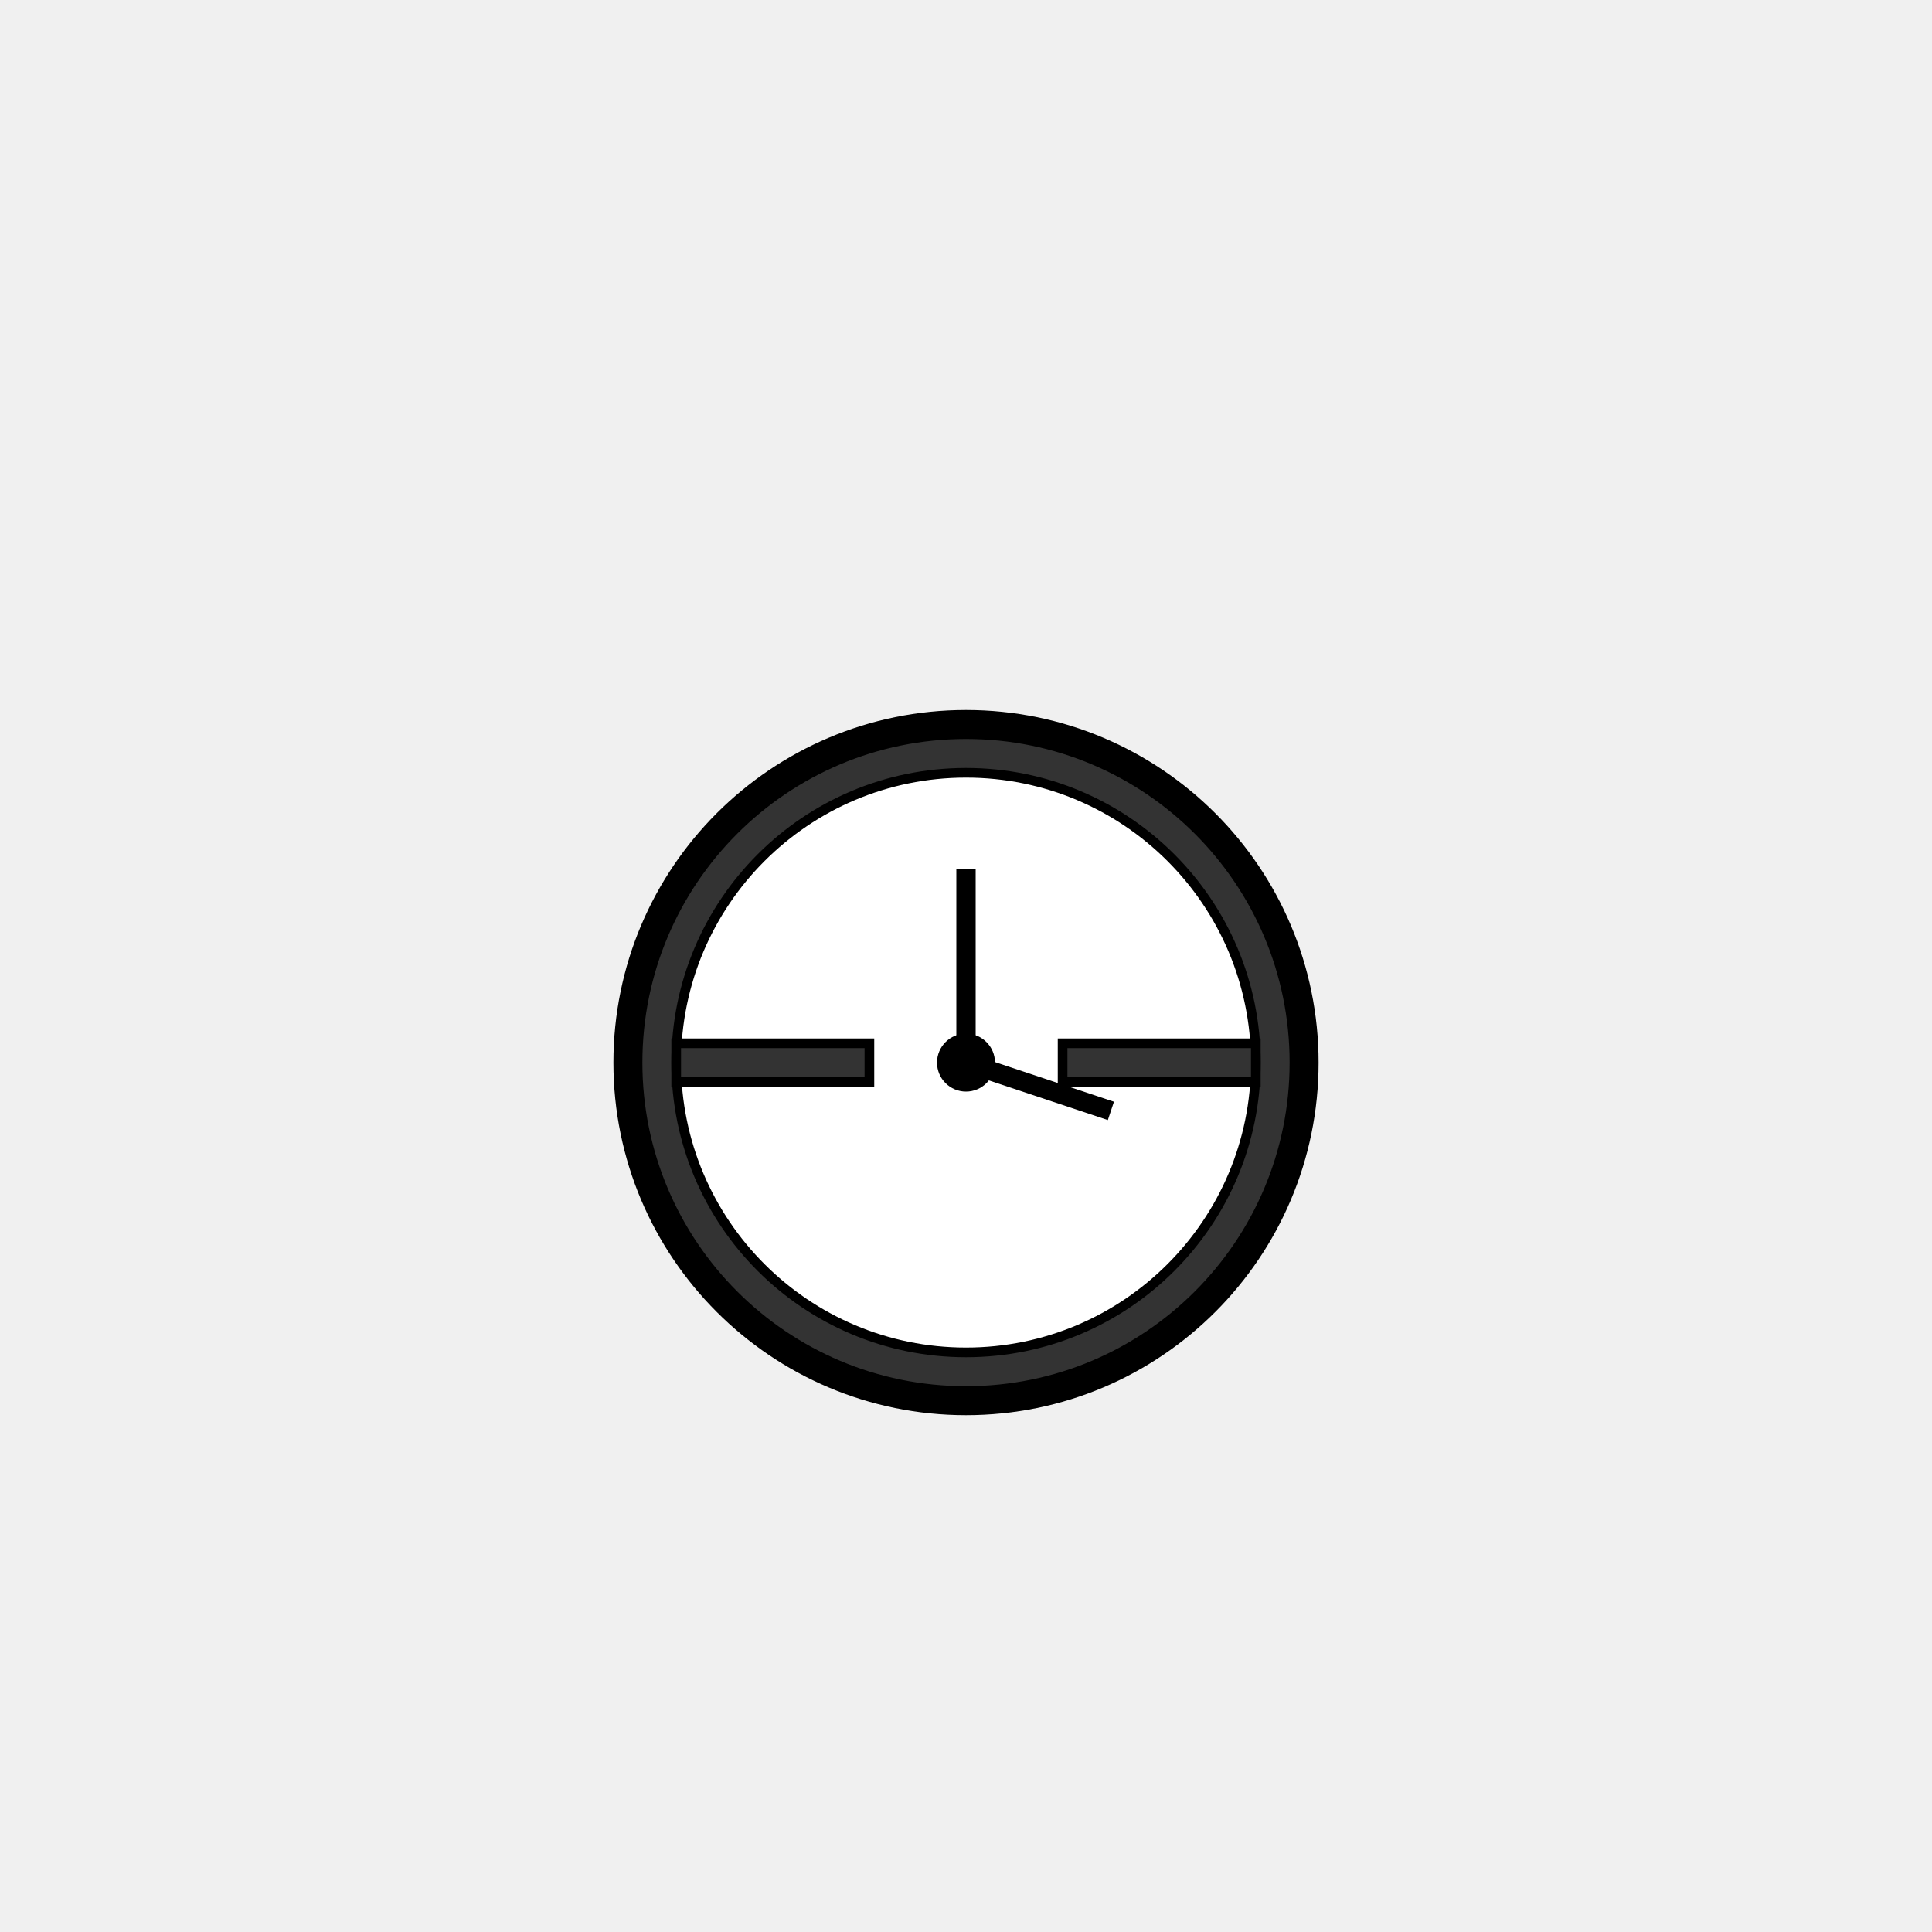
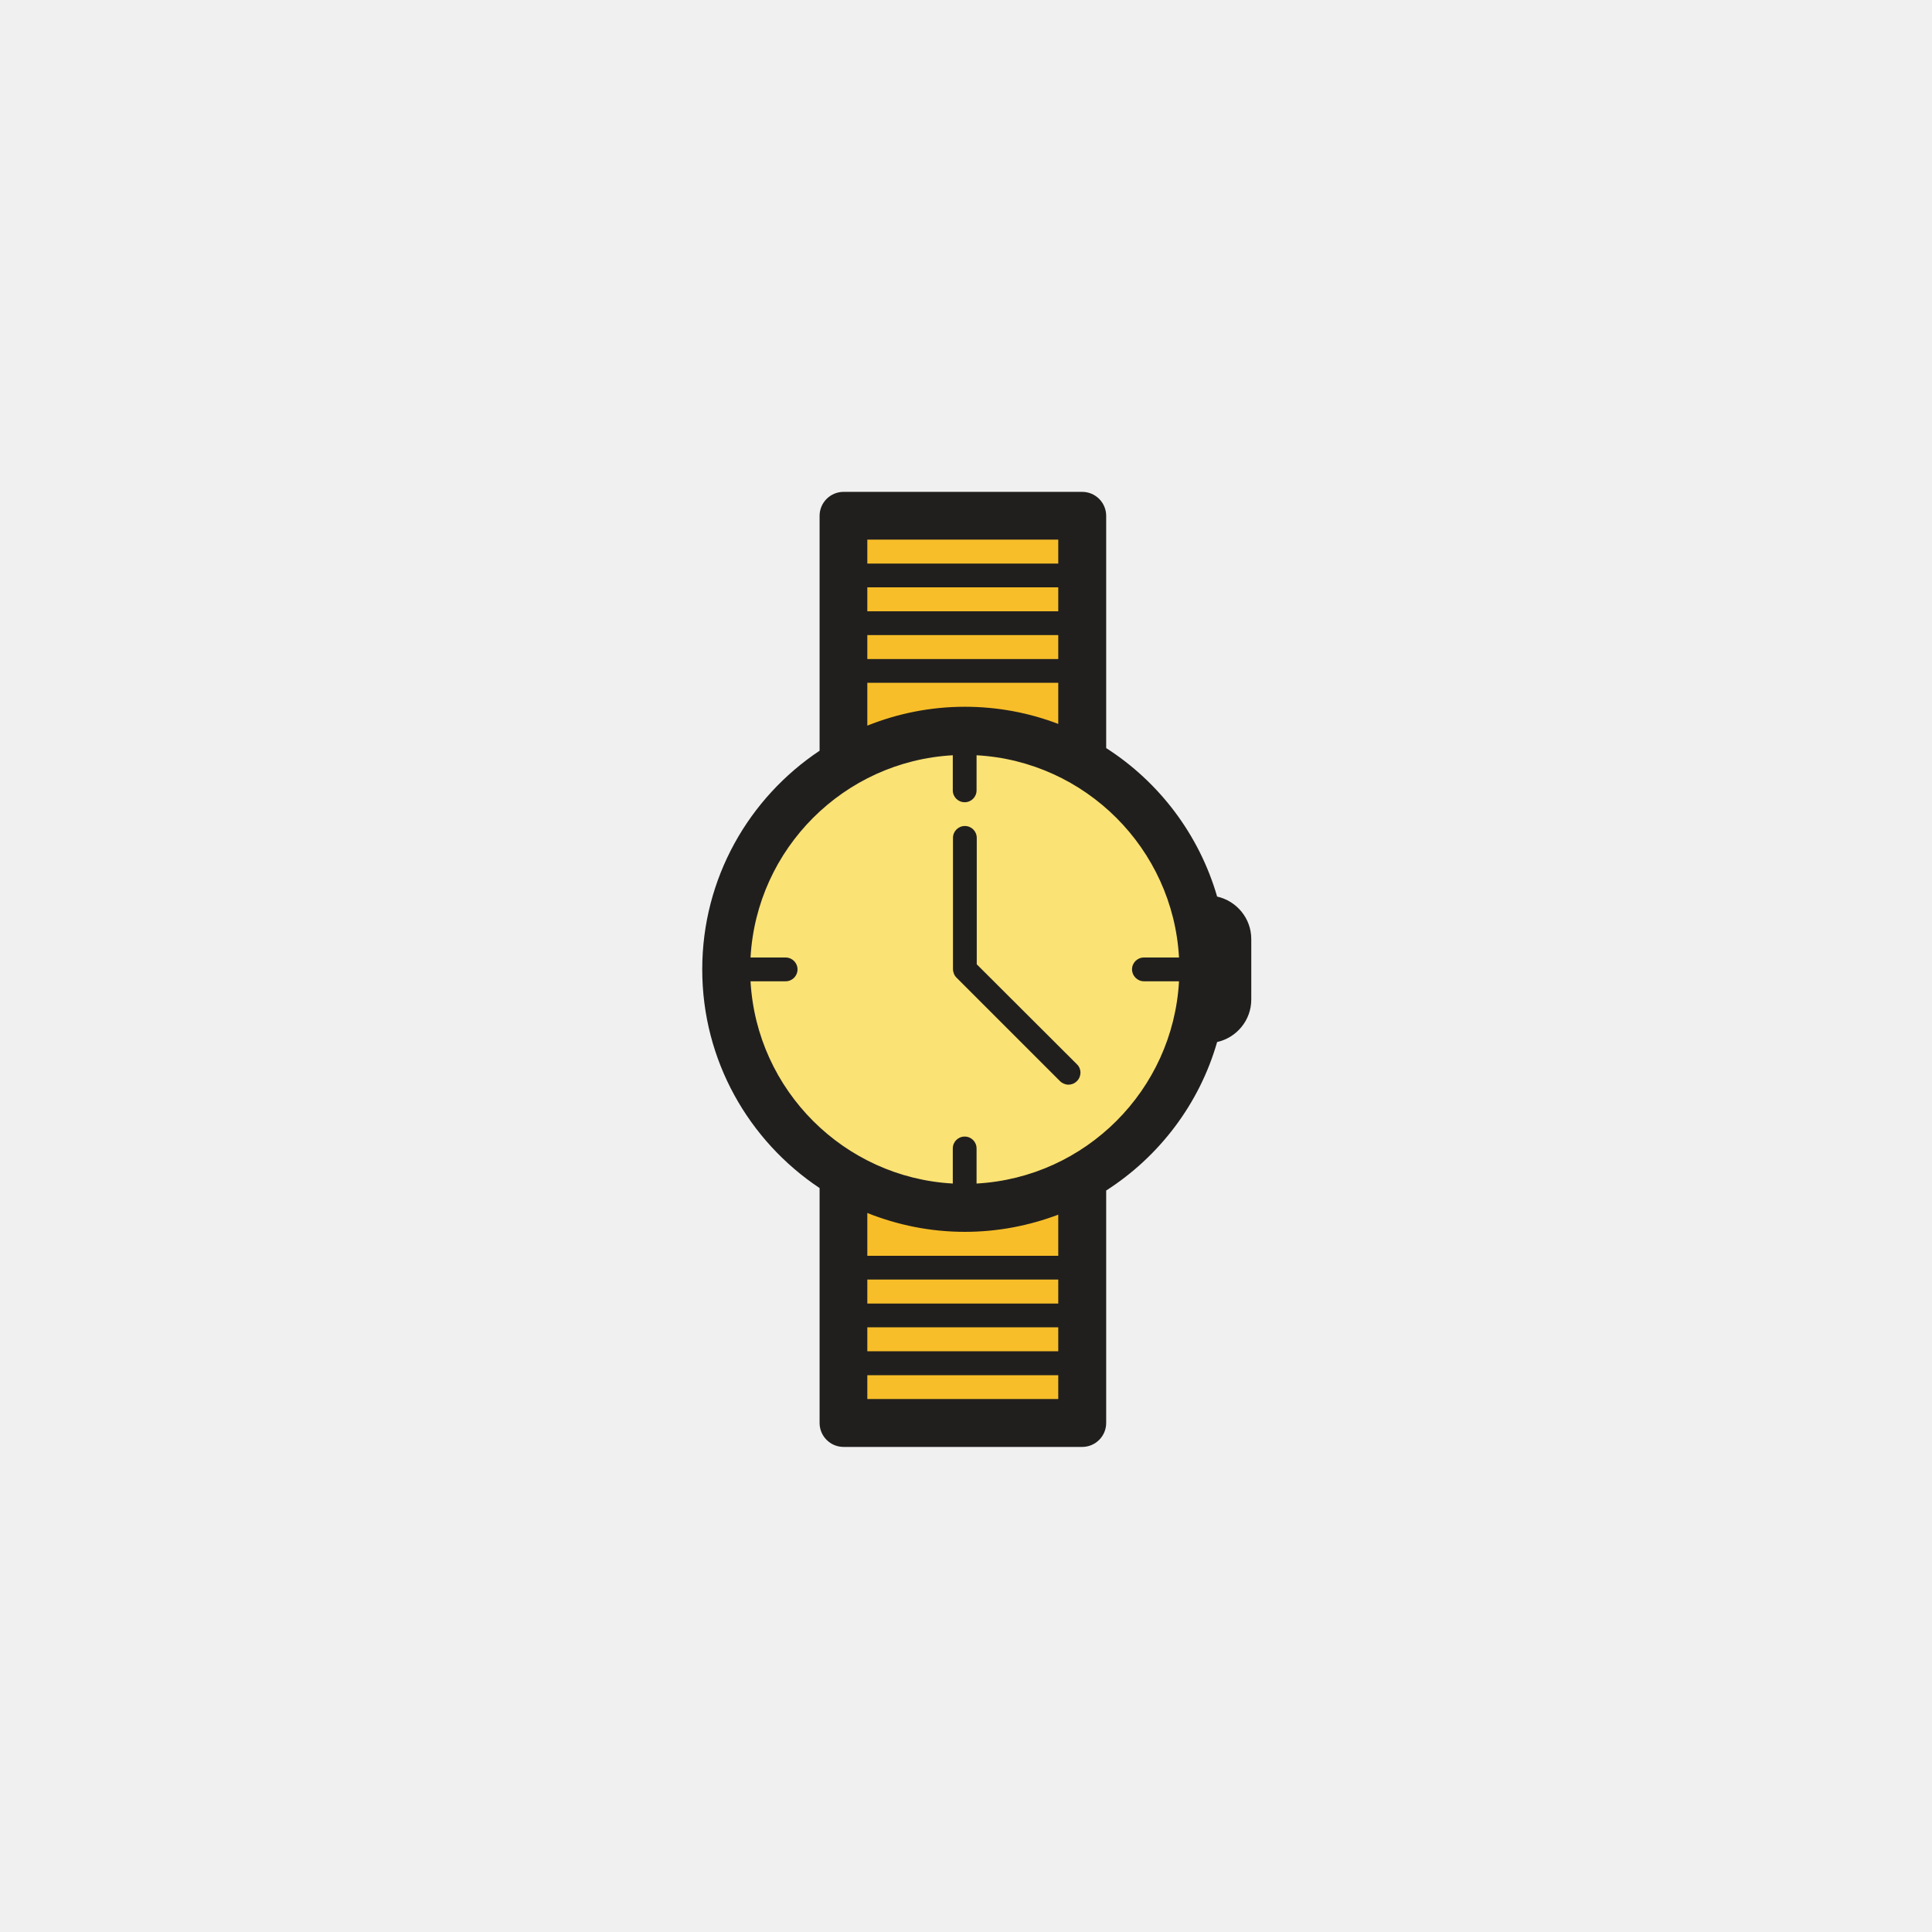
- <svg xmlns="http://www.w3.org/2000/svg" viewBox="0 0 200 200" width="200" height="200">
-   <circle cx="100" cy="110" r="35" fill="#333" stroke="#000" stroke-width="3" />
-   <circle cx="100" cy="110" r="30" fill="#fff" stroke="#000" stroke-width="1" />
-   <line x1="100" y1="110" x2="100" y2="90" stroke="#000" stroke-width="2" />
-   <line x1="100" y1="110" x2="115" y2="115" stroke="#000" stroke-width="2" />
-   <circle cx="100" cy="110" r="3" fill="#000" />
-   <rect x="70" y="108" width="20" height="4" fill="#333" stroke="#000" stroke-width="1" />
-   <rect x="110" y="108" width="20" height="4" fill="#333" stroke="#000" stroke-width="1" />
+ <svg xmlns="http://www.w3.org/2000/svg" width="800px" height="800px" viewBox="0 0 1024 1024" class="icon" version="1.1">
+   <path d="M454.4 273.4h126.5v480.7H454.4z" fill="#F7BE29" />
+   <path d="M644.2 513.8c0 69.9-56.6 126.5-126.5 126.5s-126.5-56.6-126.5-126.5 56.6-126.5 126.5-126.5c69.9-0.1 126.5 56.6 126.5 126.5z" fill="#FAE274" />
+   <path d="M517.7 511.1v-67c0-3.5-2.8-6.3-6.3-6.3s-6.3 2.8-6.3 6.3v69.6c0 0.8 0.2 1.6 0.5 2.4 0.3 0.8 0.8 1.5 1.4 2.1l54.8 54.8c1.2 1.2 2.9 1.9 4.5 1.9s3.2-0.6 4.5-1.9c2.5-2.5 2.5-6.5 0-8.9l-53.1-53z" fill="#211F1E" />
+   <path d="M645.1 475.2c-9.5-32.8-30.7-60.7-58.8-78.7V273.4c0-7-5.7-12.7-12.7-12.7H447.1c-7 0-12.7 5.7-12.7 12.7v124.5c-37.5 25-62.2 67.6-62.2 115.9 0 48.3 24.7 90.9 62.2 115.9v124.5c0 7 5.7 12.7 12.7 12.7h126.5c7 0 12.7-5.7 12.7-12.7V631c28.1-18 49.4-45.9 58.8-78.7 10.3-2.3 18.1-11.5 18.1-22.5v-32.1c0-11-7.8-20.2-18.1-22.5zM459.7 286h101.2v12.7H459.7V286z m0 25.3h101.2V324H459.7v-12.7z m0 25.3h101.2v12.7H459.7v-12.7z m0 25.3h101.2v21.8c-15.4-5.9-32.1-9.1-49.5-9.1-18.3 0-35.7 3.6-51.7 10v-22.7z m101.2 379.6H459.7v-12.6h101.2v12.6z m0-25.3H459.7v-12.7h101.2v12.7z m0-25.3H459.7v-12.7h101.2v12.7z m0-25.3H459.7v-22.7c16 6.4 33.4 10 51.7 10 17.5 0 34.1-3.3 49.5-9.1v21.8z m45.4-145.5h18.6c-3.2 57.7-49.5 104-107.3 107.2v-18.6c0-3.5-2.8-6.3-6.3-6.3s-6.3 2.8-6.3 6.3v18.6c-57.7-3.2-104-49.5-107.2-107.2h18.6c3.5 0 6.3-2.8 6.3-6.3s-2.8-6.3-6.3-6.3h-18.6c3.2-57.7 49.5-104 107.2-107.2v18.6c0 3.5 2.8 6.3 6.3 6.3s6.3-2.8 6.3-6.3v-18.6c57.7 3.2 104.1 49.5 107.3 107.2h-18.6c-3.5 0-6.3 2.8-6.3 6.3 0 3.4 2.8 6.3 6.3 6.3z" fill="#211F1E" />
</svg>
